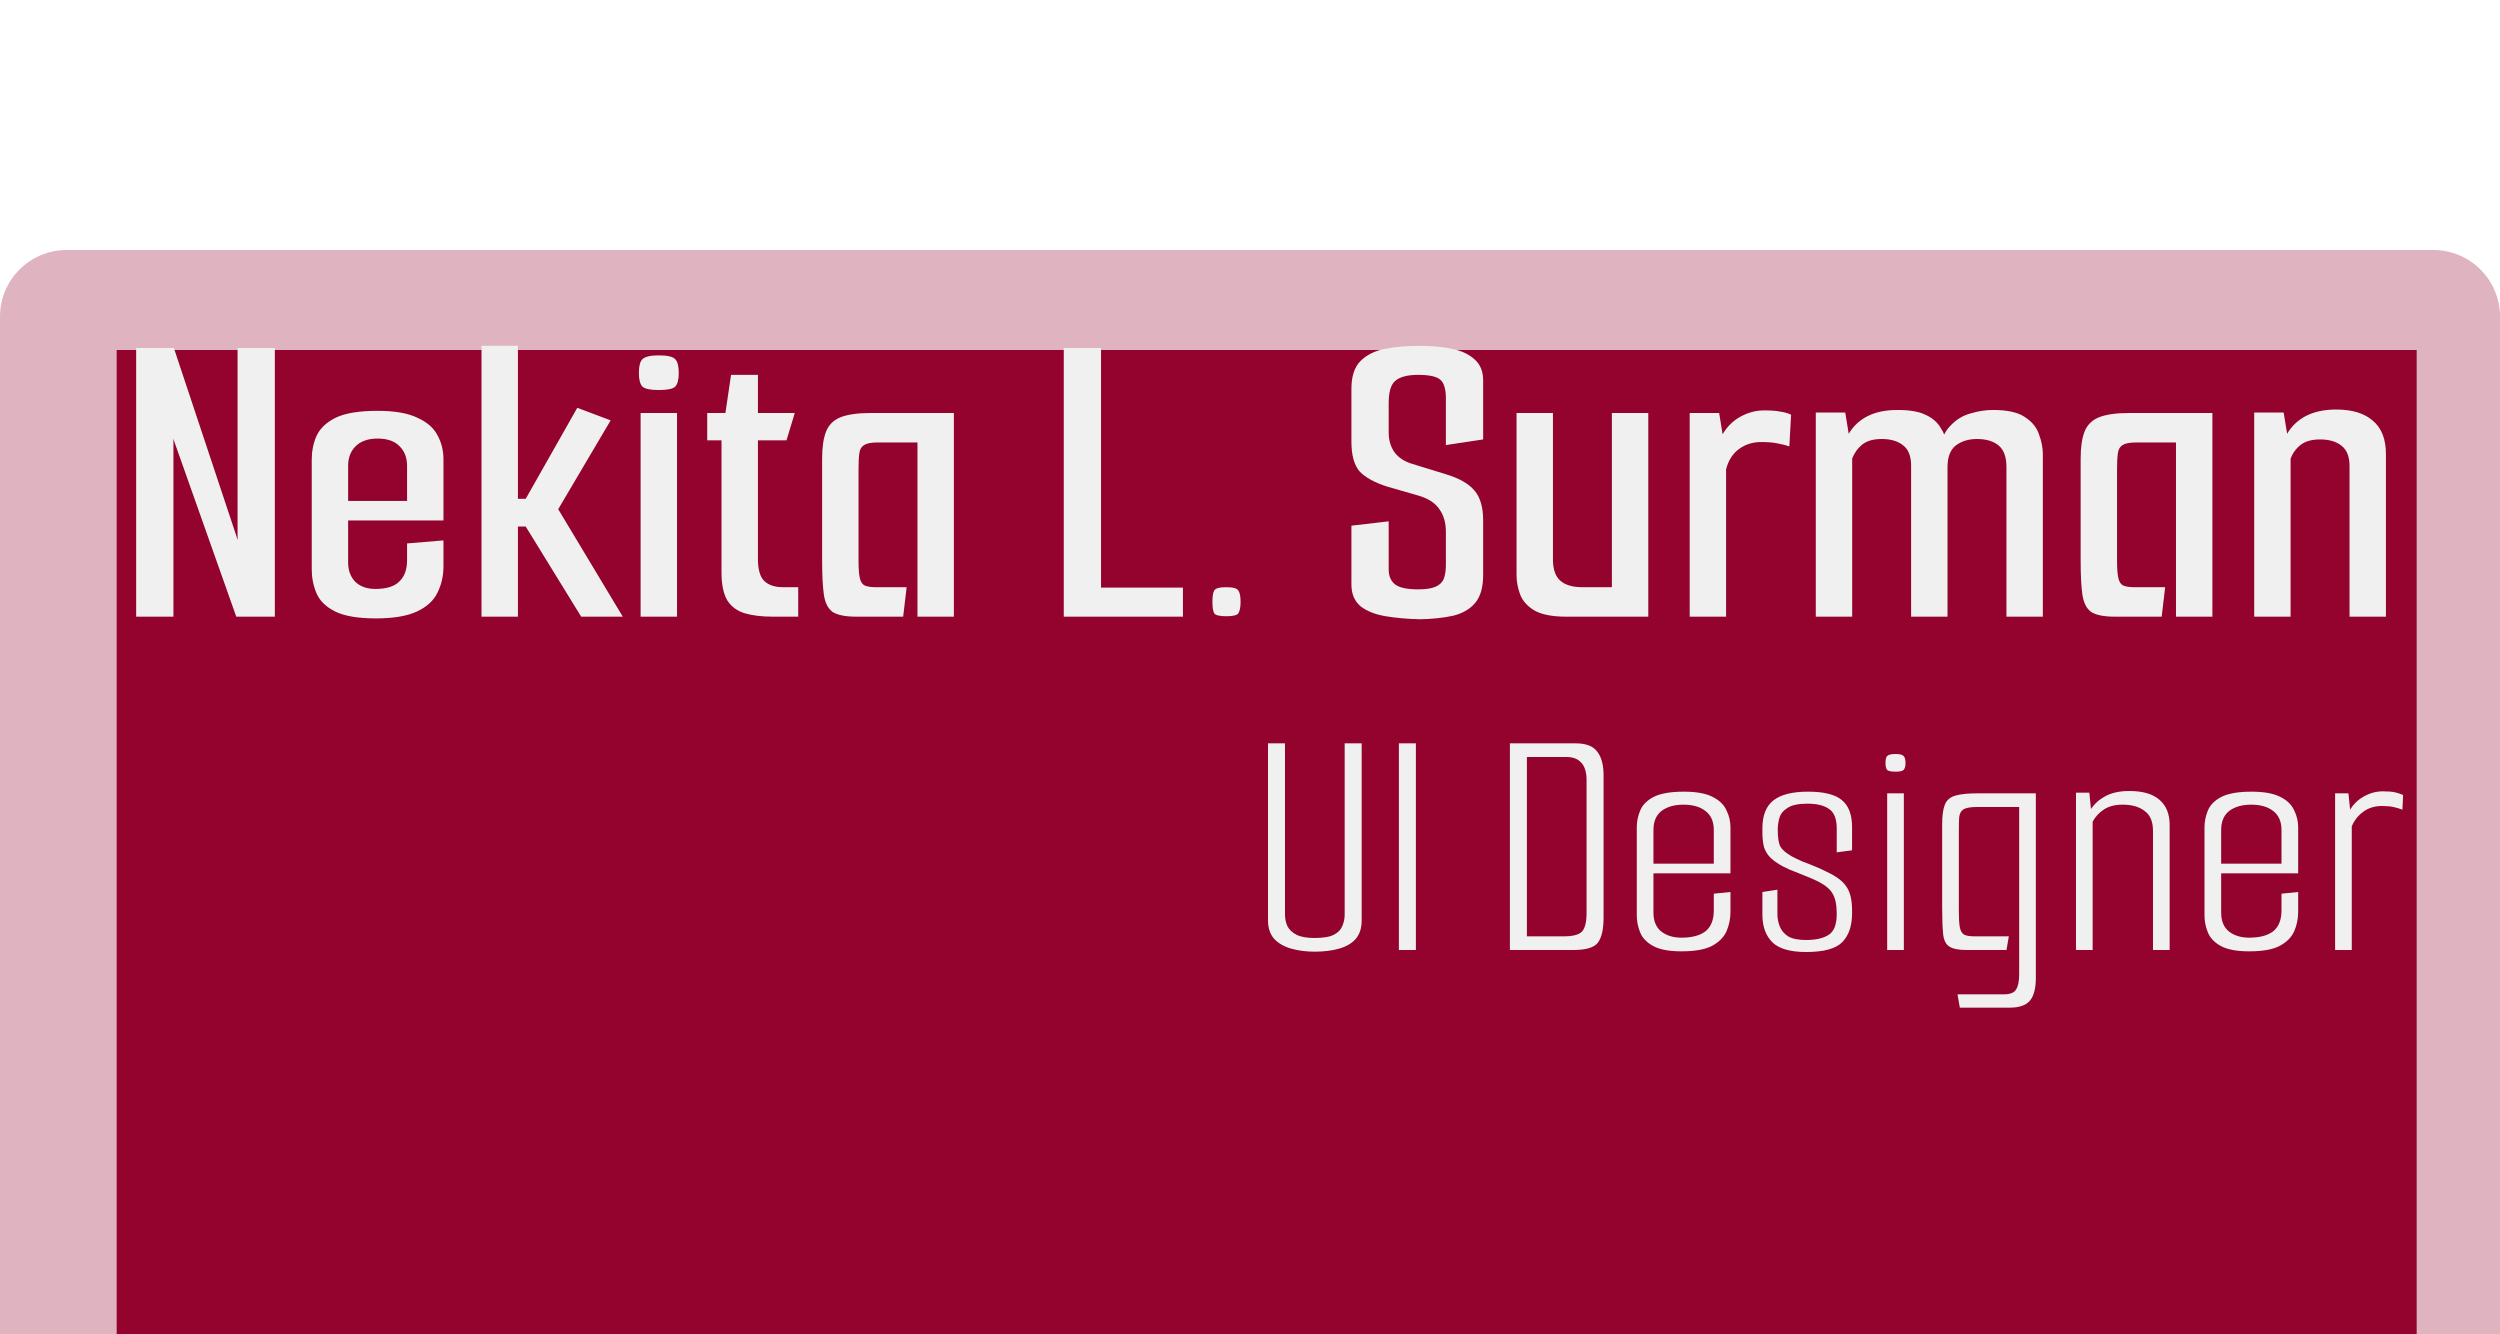
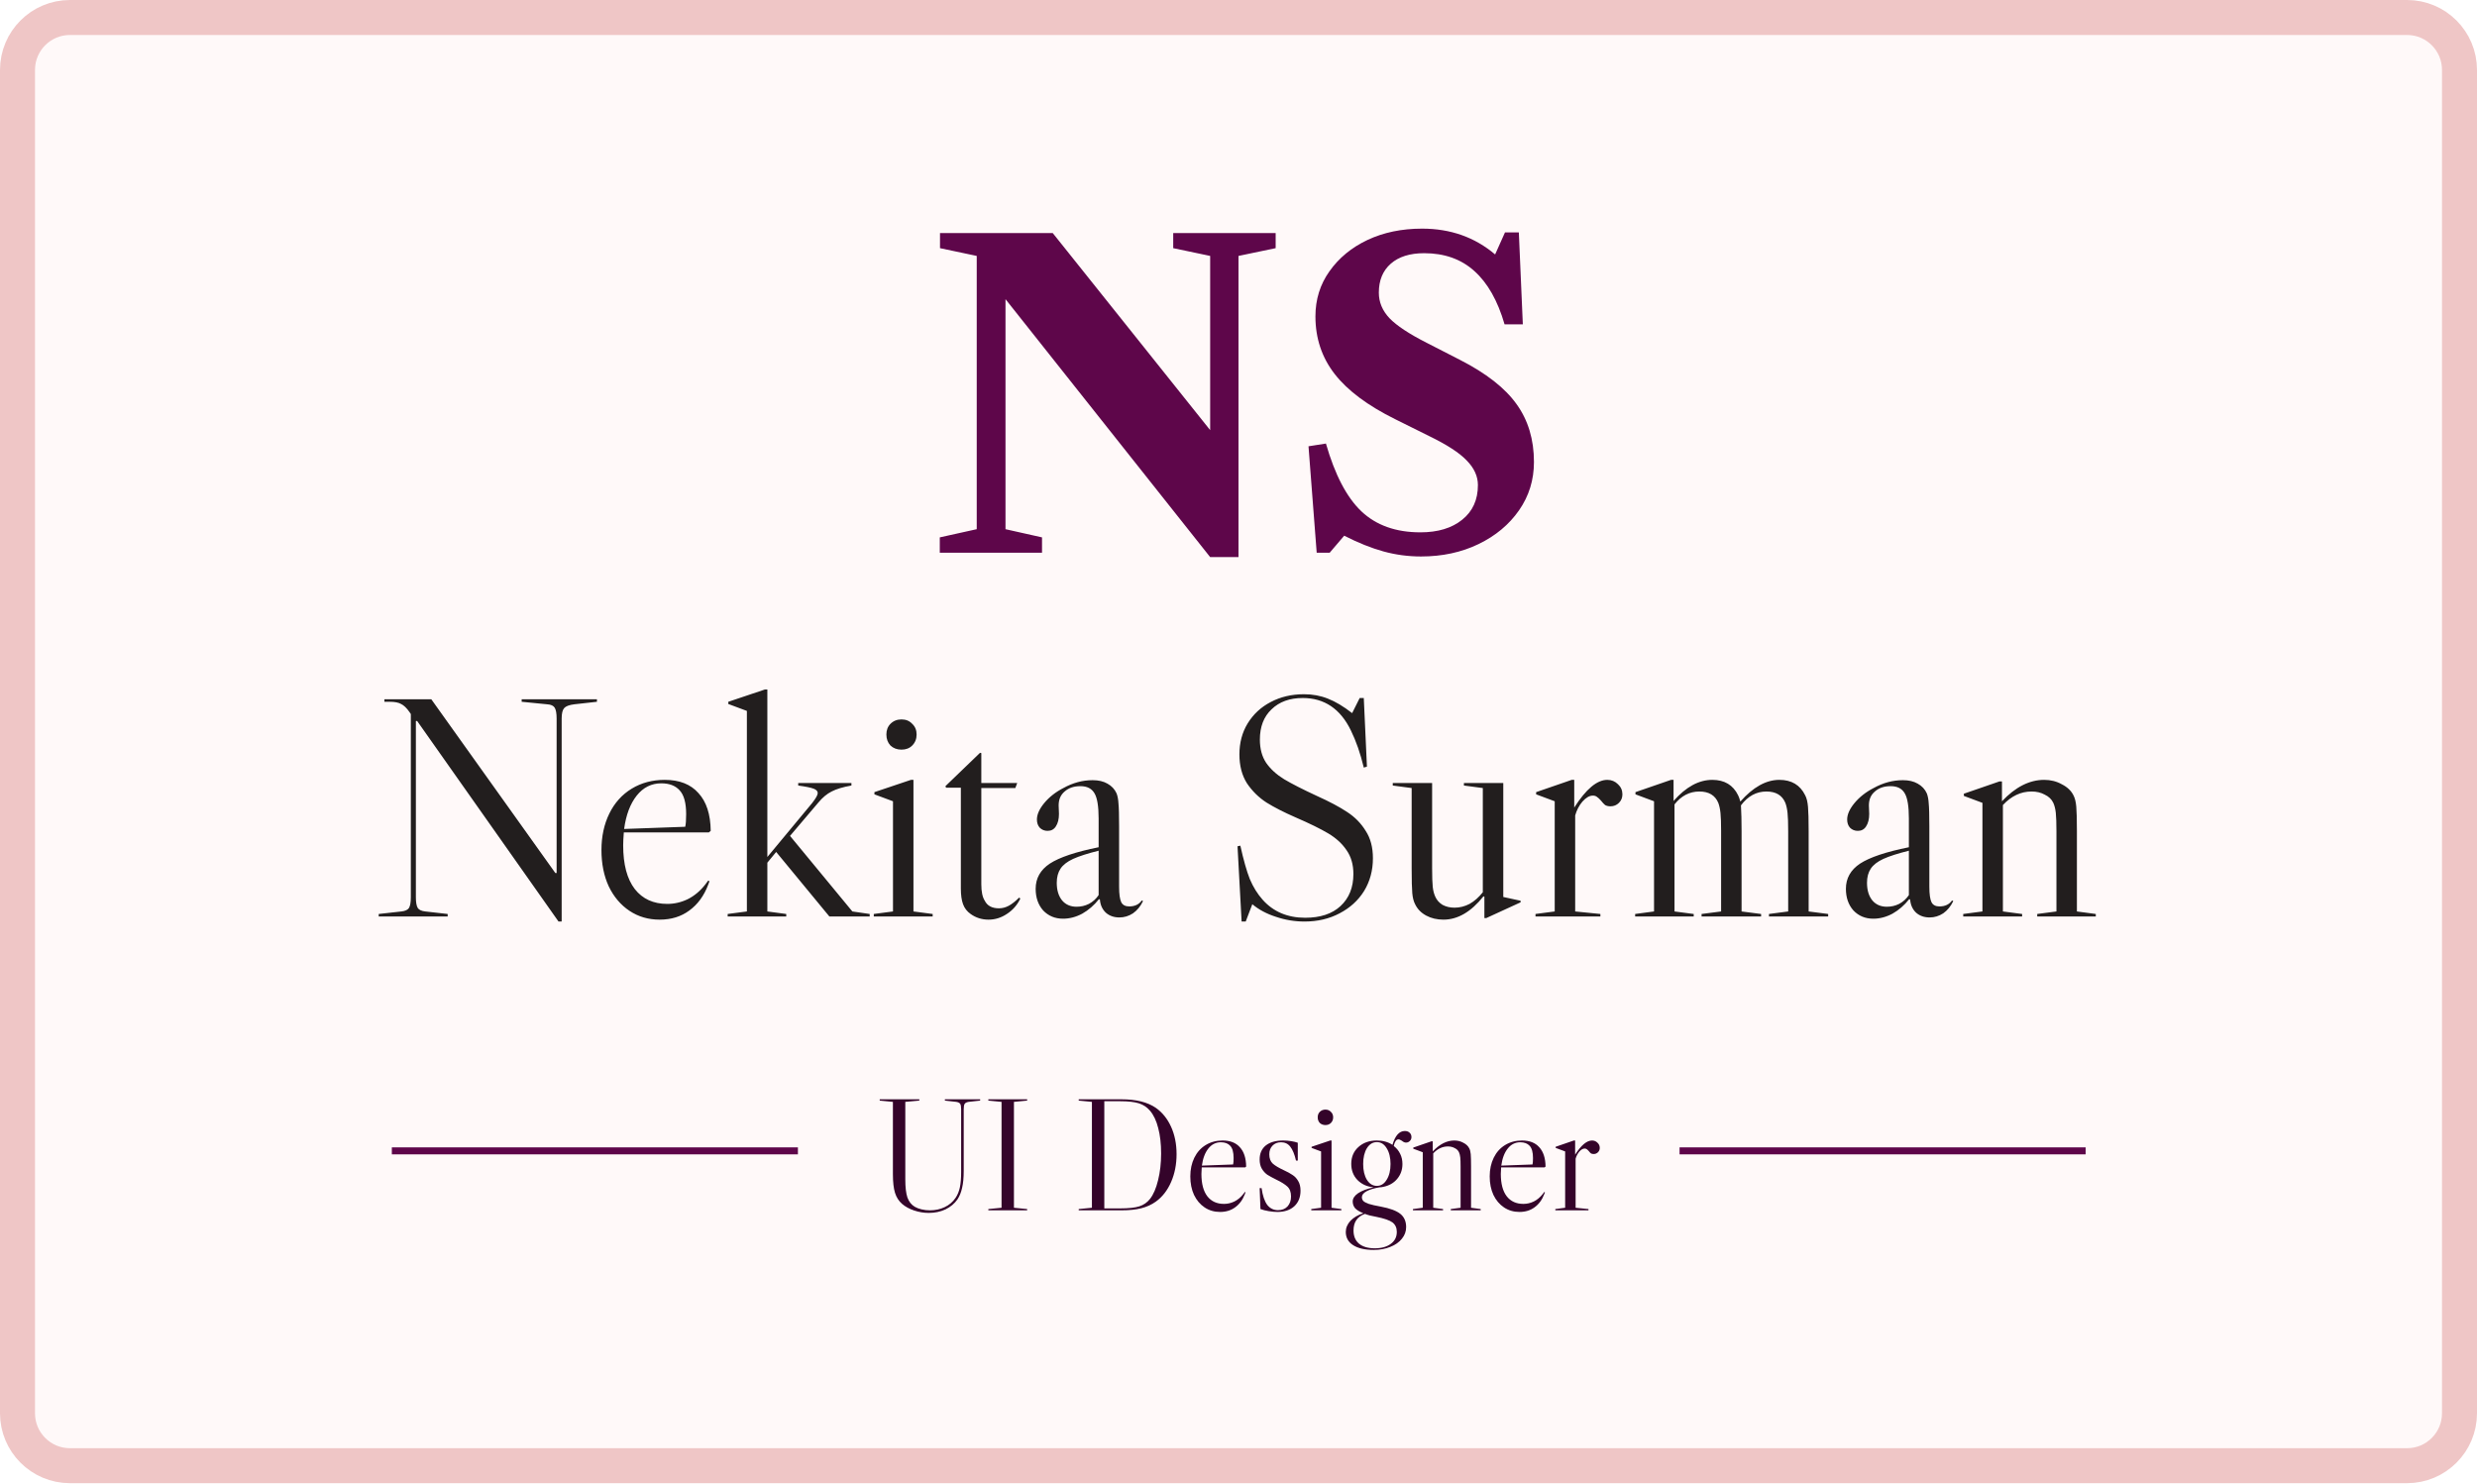
- <svg xmlns="http://www.w3.org/2000/svg" width="150" height="80" viewBox="0 0 150 50" fill="none">
-   <rect width="150" height="80" rx="4" fill="#DFB3C0" />
-   <rect width="138" height="3680" transform="translate(7 6)" fill="#93032E" />
-   <path d="M8.17 22V5.88H10.432L14.202 17.216L14.228 17.346L14.254 17.372V5.88H16.49V22H14.176L10.458 11.496L10.406 11.314V22H8.17ZM22.552 22.104C21.477 22.104 20.663 21.965 20.108 21.688C19.553 21.411 19.181 21.047 18.99 20.596C18.799 20.145 18.704 19.669 18.704 19.166V12.588C18.704 12.068 18.799 11.591 18.99 11.158C19.198 10.707 19.579 10.343 20.134 10.066C20.706 9.789 21.547 9.65 22.656 9.65C23.679 9.65 24.476 9.789 25.048 10.066C25.62 10.326 26.019 10.673 26.244 11.106C26.487 11.539 26.608 12.025 26.608 12.562V15.214L24.424 15.344V12.952C24.424 12.467 24.277 12.077 23.982 11.782C23.687 11.47 23.245 11.314 22.656 11.314C22.084 11.314 21.642 11.47 21.33 11.782C21.035 12.077 20.888 12.467 20.888 12.952V18.75C20.888 19.235 21.035 19.625 21.33 19.92C21.625 20.197 22.023 20.336 22.526 20.336C23.185 20.336 23.661 20.189 23.956 19.894C24.268 19.599 24.424 19.175 24.424 18.62V17.606L26.608 17.424V18.984C26.608 19.556 26.487 20.085 26.244 20.57C26.019 21.038 25.611 21.411 25.022 21.688C24.433 21.965 23.609 22.104 22.552 22.104ZM18.99 16.228V15.058H26.608V16.228H18.99ZM28.891 22V5.75H31.075V22H28.891ZM34.871 22L31.543 16.592H30.165V14.928H31.543L34.637 9.468L36.639 10.222L33.493 15.552L37.367 22H34.871ZM38.437 22V9.78H40.621V22H38.437ZM39.529 8.402C39.026 8.402 38.697 8.333 38.541 8.194C38.402 8.038 38.333 7.769 38.333 7.388C38.333 6.972 38.402 6.695 38.541 6.556C38.697 6.4 39.026 6.322 39.529 6.322C40.049 6.322 40.378 6.4 40.517 6.556C40.656 6.695 40.725 6.972 40.725 7.388C40.725 7.769 40.656 8.038 40.517 8.194C40.378 8.333 40.049 8.402 39.529 8.402ZM46.359 22C45.701 22 45.137 21.931 44.669 21.792C44.219 21.653 43.872 21.393 43.629 21.012C43.404 20.613 43.291 20.059 43.291 19.348V11.418H42.433V9.78H43.525L43.863 7.492H45.475V9.78H47.685L47.191 11.418H45.475V18.516C45.475 19.175 45.605 19.625 45.865 19.868C46.125 20.111 46.498 20.232 46.983 20.232H47.893V22H46.359ZM51.382 22C50.723 22 50.246 21.905 49.952 21.714C49.674 21.506 49.501 21.159 49.432 20.674C49.362 20.189 49.328 19.513 49.328 18.646V12.51C49.328 11.834 49.406 11.297 49.562 10.898C49.718 10.499 50.004 10.213 50.42 10.04C50.853 9.867 51.46 9.78 52.24 9.78H57.232V22H55.048V11.548H52.656C52.274 11.548 52.006 11.6 51.85 11.704C51.694 11.791 51.598 11.947 51.564 12.172C51.529 12.397 51.512 12.709 51.512 13.108V18.646C51.512 19.114 51.538 19.461 51.59 19.686C51.642 19.911 51.737 20.059 51.876 20.128C52.032 20.197 52.257 20.232 52.552 20.232H54.398L54.19 22H51.382ZM63.826 5.88H66.062V20.258H70.976V22H63.826V5.88ZM73.576 21.974C73.16 21.974 72.918 21.913 72.849 21.792C72.779 21.653 72.745 21.428 72.745 21.116C72.745 20.787 72.779 20.561 72.849 20.44C72.918 20.301 73.16 20.232 73.576 20.232C73.993 20.232 74.235 20.301 74.305 20.44C74.391 20.561 74.434 20.787 74.434 21.116C74.434 21.428 74.391 21.653 74.305 21.792C74.235 21.913 73.993 21.974 73.576 21.974ZM85.219 22.156C84.456 22.139 83.763 22.078 83.139 21.974C82.515 21.87 82.012 21.671 81.631 21.376C81.267 21.064 81.085 20.631 81.085 20.076V16.54L83.321 16.28V19.166C83.321 19.547 83.442 19.842 83.685 20.05C83.945 20.258 84.413 20.362 85.089 20.362C85.539 20.362 85.886 20.31 86.129 20.206C86.371 20.102 86.536 19.946 86.623 19.738C86.709 19.513 86.753 19.235 86.753 18.906V16.904C86.753 16.367 86.623 15.916 86.363 15.552C86.12 15.188 85.713 14.919 85.141 14.746L83.243 14.2C82.48 13.957 81.925 13.654 81.579 13.29C81.249 12.909 81.085 12.311 81.085 11.496V8.324C81.085 7.579 81.267 7.024 81.631 6.66C81.995 6.296 82.48 6.053 83.087 5.932C83.711 5.811 84.413 5.75 85.193 5.75C85.921 5.75 86.571 5.811 87.143 5.932C87.715 6.053 88.165 6.27 88.495 6.582C88.824 6.877 88.989 7.293 88.989 7.83V11.366L86.753 11.704V8.896C86.753 8.341 86.64 7.969 86.415 7.778C86.189 7.587 85.747 7.492 85.089 7.492C84.447 7.492 83.988 7.613 83.711 7.856C83.451 8.081 83.321 8.523 83.321 9.182V10.95C83.321 11.401 83.433 11.791 83.659 12.12C83.901 12.449 84.248 12.683 84.699 12.822L86.727 13.446C87.541 13.689 88.122 14.018 88.469 14.434C88.815 14.833 88.989 15.431 88.989 16.228V19.504C88.989 20.249 88.824 20.813 88.495 21.194C88.183 21.558 87.741 21.809 87.169 21.948C86.614 22.069 85.964 22.139 85.219 22.156ZM93.983 22C93.116 22 92.466 21.87 92.033 21.61C91.617 21.35 91.34 21.029 91.201 20.648C91.062 20.267 90.993 19.885 90.993 19.504V9.78H93.177V18.568C93.177 19.157 93.324 19.582 93.619 19.842C93.914 20.102 94.356 20.232 94.945 20.232H96.713V9.78H98.897V22H93.983ZM101.381 22V9.78H103.149L103.357 11.054C103.634 10.586 103.998 10.231 104.449 9.988C104.899 9.745 105.367 9.624 105.853 9.624C106.286 9.624 106.615 9.65 106.841 9.702C107.083 9.737 107.291 9.797 107.465 9.884L107.361 11.782C107.153 11.713 106.91 11.652 106.633 11.6C106.373 11.548 106.052 11.522 105.671 11.522C105.168 11.522 104.726 11.661 104.345 11.938C103.963 12.215 103.703 12.623 103.565 13.16V22H101.381ZM108.947 22V9.754H110.715L110.923 11.028C111.201 10.56 111.582 10.205 112.067 9.962C112.553 9.719 113.151 9.598 113.861 9.598C114.572 9.598 115.127 9.693 115.525 9.884C115.941 10.075 116.245 10.335 116.435 10.664C116.643 10.976 116.765 11.305 116.799 11.652L116.331 12.068C116.453 11.392 116.687 10.881 117.033 10.534C117.38 10.17 117.779 9.927 118.229 9.806C118.697 9.667 119.148 9.598 119.581 9.598C120.431 9.598 121.063 9.737 121.479 10.014C121.913 10.291 122.199 10.638 122.337 11.054C122.493 11.47 122.571 11.869 122.571 12.25V22H120.387V13.03C120.387 12.423 120.231 11.99 119.919 11.73C119.607 11.47 119.174 11.34 118.619 11.34C118.117 11.34 117.692 11.47 117.345 11.73C117.016 11.99 116.851 12.423 116.851 13.03V22H114.667V12.952C114.667 12.38 114.511 11.973 114.199 11.73C113.887 11.47 113.454 11.34 112.899 11.34C112.397 11.34 112.007 11.453 111.729 11.678C111.469 11.886 111.27 12.163 111.131 12.51V22H108.947ZM126.893 22C126.235 22 125.758 21.905 125.463 21.714C125.186 21.506 125.013 21.159 124.943 20.674C124.874 20.189 124.839 19.513 124.839 18.646V12.51C124.839 11.834 124.917 11.297 125.073 10.898C125.229 10.499 125.515 10.213 125.931 10.04C126.365 9.867 126.971 9.78 127.751 9.78H132.743V22H130.559V11.548H128.167C127.786 11.548 127.517 11.6 127.361 11.704C127.205 11.791 127.11 11.947 127.075 12.172C127.041 12.397 127.023 12.709 127.023 13.108V18.646C127.023 19.114 127.049 19.461 127.101 19.686C127.153 19.911 127.249 20.059 127.387 20.128C127.543 20.197 127.769 20.232 128.063 20.232H129.909L129.701 22H126.893ZM135.252 9.754H137.02L137.228 11.028C137.488 10.577 137.861 10.222 138.346 9.962C138.849 9.702 139.455 9.572 140.166 9.572C141.137 9.572 141.873 9.797 142.376 10.248C142.896 10.681 143.156 11.349 143.156 12.25V22H140.972V12.978C140.972 12.406 140.816 11.999 140.504 11.756C140.192 11.496 139.759 11.366 139.204 11.366C138.719 11.366 138.337 11.47 138.06 11.678C137.783 11.886 137.575 12.163 137.436 12.51V22H135.252V9.754Z" fill="#F0F0F0" />
-   <path d="M78.88 42.1C78.373 42.1 77.907 42.04 77.48 41.92C77.053 41.8 76.713 41.607 76.46 41.34C76.207 41.06 76.08 40.687 76.08 40.22V29.6H77.1V39.88C77.1 40.12 77.147 40.347 77.24 40.56C77.347 40.773 77.527 40.947 77.78 41.08C78.033 41.213 78.4 41.28 78.88 41.28C79.4 41.28 79.787 41.213 80.04 41.08C80.293 40.947 80.46 40.773 80.54 40.56C80.633 40.347 80.68 40.12 80.68 39.88V29.6H81.7V40.22C81.7 40.687 81.58 41.06 81.34 41.34C81.1 41.607 80.767 41.8 80.34 41.92C79.913 42.04 79.427 42.1 78.88 42.1ZM83.933 29.6H84.953V42H83.933V29.6ZM90.594 29.6H94.534C95.16 29.6 95.594 29.767 95.834 30.1C96.087 30.42 96.214 30.893 96.214 31.52V40.06C96.214 40.753 96.1 41.253 95.874 41.56C95.647 41.853 95.16 42 94.414 42H90.594V29.6ZM93.834 41.18C94.367 41.18 94.727 41.087 94.914 40.9C95.1 40.7 95.194 40.327 95.194 39.78V31.8C95.194 31.333 95.087 30.987 94.874 30.76C94.674 30.533 94.38 30.42 93.994 30.42H91.614V41.18H93.834ZM100.888 42.08C100.141 42.08 99.574 41.973 99.188 41.76C98.801 41.547 98.541 41.273 98.407 40.94C98.274 40.607 98.207 40.273 98.207 39.94V34.64C98.207 34.293 98.274 33.96 98.407 33.64C98.541 33.307 98.808 33.033 99.207 32.82C99.621 32.607 100.228 32.5 101.028 32.5C101.788 32.5 102.368 32.607 102.768 32.82C103.168 33.02 103.441 33.287 103.588 33.62C103.748 33.94 103.828 34.28 103.828 34.64V36.92L102.828 36.96V34.8C102.828 34.293 102.661 33.913 102.327 33.66C102.008 33.407 101.568 33.28 101.008 33.28C100.461 33.28 100.021 33.407 99.688 33.66C99.368 33.913 99.207 34.293 99.207 34.8V39.76C99.207 40.267 99.368 40.647 99.688 40.9C100.008 41.14 100.408 41.26 100.888 41.26C101.514 41.26 101.994 41.133 102.327 40.88C102.661 40.613 102.828 40.193 102.828 39.62V38.62L103.828 38.52V39.7C103.828 40.127 103.748 40.52 103.588 40.88C103.428 41.24 103.134 41.533 102.708 41.76C102.294 41.973 101.688 42.08 100.888 42.08ZM98.368 37.4V36.82H103.828V37.4H98.368ZM108.364 42.12C107.417 42.12 106.744 41.927 106.344 41.54C105.944 41.14 105.744 40.587 105.744 39.88V38.52L106.644 38.38V39.84C106.644 40.093 106.69 40.34 106.784 40.58C106.877 40.82 107.044 41.02 107.284 41.18C107.537 41.327 107.897 41.4 108.364 41.4C108.937 41.4 109.384 41.3 109.704 41.1C110.037 40.9 110.204 40.48 110.204 39.84C110.204 39.28 110.117 38.867 109.944 38.6C109.784 38.32 109.464 38.067 108.984 37.84C108.904 37.8 108.77 37.74 108.584 37.66C108.397 37.58 108.197 37.5 107.984 37.42C107.77 37.34 107.57 37.26 107.384 37.18C107.21 37.1 107.084 37.04 107.004 37C106.684 36.827 106.43 36.653 106.244 36.48C106.057 36.293 105.924 36.08 105.844 35.84C105.777 35.587 105.744 35.287 105.744 34.94V34.7C105.744 33.94 105.957 33.387 106.384 33.04C106.824 32.68 107.524 32.5 108.484 32.5C109.43 32.5 110.104 32.667 110.504 33C110.917 33.333 111.124 33.873 111.124 34.62V36.02L110.204 36.14V34.72C110.204 34.133 110.05 33.74 109.744 33.54C109.45 33.327 109.017 33.22 108.444 33.22C107.897 33.22 107.497 33.307 107.244 33.48C106.99 33.64 106.83 33.84 106.764 34.08C106.697 34.32 106.664 34.547 106.664 34.76C106.664 35.253 106.717 35.6 106.824 35.8C106.944 36 107.17 36.193 107.504 36.38C107.677 36.473 107.884 36.573 108.124 36.68C108.377 36.773 108.63 36.873 108.884 36.98C109.15 37.087 109.384 37.193 109.584 37.3C110.17 37.567 110.57 37.867 110.784 38.2C111.01 38.52 111.124 38.993 111.124 39.62V39.8C111.124 40.56 110.924 41.14 110.524 41.54C110.137 41.927 109.417 42.12 108.364 42.12ZM113.231 42V32.6H114.231V42H113.231ZM113.731 31.3C113.477 31.3 113.311 31.267 113.231 31.2C113.164 31.12 113.131 30.98 113.131 30.78C113.131 30.567 113.164 30.427 113.231 30.36C113.311 30.28 113.477 30.24 113.731 30.24C113.984 30.24 114.144 30.28 114.211 30.36C114.291 30.427 114.331 30.567 114.331 30.78C114.331 30.98 114.291 31.12 114.211 31.2C114.144 31.267 113.984 31.3 113.731 31.3ZM117.59 45.46L117.45 44.66H120.23C120.616 44.66 120.863 44.56 120.97 44.36C121.09 44.173 121.15 43.867 121.15 43.44V33.42H118.61C118.236 33.42 117.97 33.467 117.81 33.56C117.663 33.653 117.576 33.813 117.55 34.04C117.536 34.253 117.53 34.553 117.53 34.94V39.7C117.53 40.113 117.55 40.427 117.59 40.64C117.63 40.853 117.716 41 117.85 41.08C117.983 41.147 118.19 41.18 118.47 41.18H120.53L120.39 42H117.99C117.523 42 117.183 41.933 116.97 41.8C116.756 41.667 116.63 41.42 116.59 41.06C116.55 40.687 116.53 40.153 116.53 39.46V34.46C116.53 33.94 116.583 33.547 116.69 33.28C116.796 33.013 117.003 32.833 117.31 32.74C117.616 32.647 118.07 32.6 118.67 32.6H122.15V43.68C122.15 44.293 122.036 44.74 121.81 45.02C121.583 45.313 121.17 45.46 120.57 45.46H117.59ZM124.559 32.56H125.359L125.459 33.54C125.673 33.22 125.966 32.96 126.339 32.76C126.726 32.56 127.199 32.46 127.759 32.46C128.559 32.46 129.159 32.633 129.559 32.98C129.973 33.327 130.179 33.833 130.179 34.5V42H129.179V34.84C129.179 34.293 129.013 33.9 128.679 33.66C128.359 33.407 127.919 33.28 127.359 33.28C126.893 33.28 126.513 33.38 126.219 33.58C125.939 33.767 125.719 34.007 125.559 34.3V42H124.559V32.56ZM134.95 42.08C134.203 42.08 133.637 41.973 133.25 41.76C132.863 41.547 132.603 41.273 132.47 40.94C132.337 40.607 132.27 40.273 132.27 39.94V34.64C132.27 34.293 132.337 33.96 132.47 33.64C132.603 33.307 132.87 33.033 133.27 32.82C133.683 32.607 134.29 32.5 135.09 32.5C135.85 32.5 136.43 32.607 136.83 32.82C137.23 33.02 137.503 33.287 137.65 33.62C137.81 33.94 137.89 34.28 137.89 34.64V36.92L136.89 36.96V34.8C136.89 34.293 136.723 33.913 136.39 33.66C136.07 33.407 135.63 33.28 135.07 33.28C134.523 33.28 134.083 33.407 133.75 33.66C133.43 33.913 133.27 34.293 133.27 34.8V39.76C133.27 40.267 133.43 40.647 133.75 40.9C134.07 41.14 134.47 41.26 134.95 41.26C135.577 41.26 136.057 41.133 136.39 40.88C136.723 40.613 136.89 40.193 136.89 39.62V38.62L137.89 38.52V39.7C137.89 40.127 137.81 40.52 137.65 40.88C137.49 41.24 137.197 41.533 136.77 41.76C136.357 41.973 135.75 42.08 134.95 42.08ZM132.43 37.4V36.82H137.89V37.4H132.43ZM140.106 42V32.6H140.906L141.006 33.58C141.22 33.233 141.5 32.967 141.846 32.78C142.206 32.58 142.58 32.48 142.966 32.48C143.286 32.48 143.533 32.5 143.706 32.54C143.88 32.58 144.04 32.633 144.186 32.7L144.146 33.58C143.973 33.513 143.793 33.46 143.606 33.42C143.42 33.38 143.186 33.36 142.906 33.36C142.48 33.36 142.113 33.473 141.806 33.7C141.5 33.913 141.266 34.207 141.106 34.58V42H140.106Z" fill="#F0F0F0" />
+ <svg xmlns="http://www.w3.org/2000/svg" width="354" height="212" viewBox="0 0 354 212" fill="none">
+   <rect x="2.5" y="2.5" width="349" height="207" rx="7.5" fill="#FFF9F9" />
+   <path d="M85.31 99.95V100.31L82.07 100.67C81.35 100.76 80.87 100.94 80.63 101.21C80.39 101.48 80.27 101.975 80.27 102.695V131.72H79.82L59.615 103.055H59.435V128.255C59.435 128.975 59.525 129.485 59.705 129.785C59.885 130.055 60.245 130.22 60.785 130.28L63.98 130.64V131H54.125V130.64L57.365 130.28C57.905 130.22 58.265 130.055 58.445 129.785C58.625 129.485 58.715 128.975 58.715 128.255V102.065L58.535 101.795C58.115 101.195 57.71 100.805 57.32 100.625C56.96 100.415 56.42 100.31 55.7 100.31H54.935V99.95H61.64L79.37 124.79H79.55V102.695C79.55 101.975 79.46 101.465 79.28 101.165C79.1 100.865 78.74 100.7 78.2 100.67L74.555 100.31V99.95H85.31ZM101.212 125.87L101.392 125.96L101.212 126.455C100.612 128.045 99.712 129.275 98.512 130.145C97.342 131.015 95.932 131.45 94.282 131.45C92.662 131.45 91.222 131.03 89.962 130.19C88.702 129.35 87.712 128.18 86.992 126.68C86.302 125.18 85.957 123.455 85.957 121.505C85.957 119.555 86.332 117.815 87.082 116.285C87.832 114.755 88.897 113.57 90.277 112.73C91.657 111.89 93.232 111.47 95.002 111.47C97.102 111.47 98.707 112.1 99.817 113.36C100.957 114.59 101.542 116.39 101.572 118.76L101.302 118.985H89.152C89.092 119.765 89.062 120.38 89.062 120.83C89.062 123.56 89.617 125.645 90.727 127.085C91.837 128.495 93.382 129.2 95.362 129.2C96.382 129.2 97.357 128.975 98.287 128.525C99.247 128.045 100.087 127.34 100.807 126.41L101.212 125.87ZM94.507 111.965C93.097 111.965 91.927 112.55 90.997 113.72C90.067 114.89 89.467 116.48 89.197 118.49L97.927 118.175C98.017 117.815 98.062 117.215 98.062 116.375C98.062 114.755 97.747 113.615 97.117 112.955C96.517 112.295 95.647 111.965 94.507 111.965ZM124.291 130.64V131H118.531L110.926 121.775L109.666 123.305V130.28L112.366 130.64V131H103.996V130.64L106.741 130.28V101.615L104.086 100.625V100.31L109.306 98.555H109.666V122.495L116.056 114.8C116.596 114.11 116.866 113.63 116.866 113.36C116.866 113.09 116.671 112.88 116.281 112.73C115.891 112.58 115.156 112.43 114.076 112.28V111.92H121.681V112.28C120.481 112.49 119.536 112.775 118.846 113.135C118.186 113.465 117.556 113.99 116.956 114.71L112.906 119.48L121.816 130.28L124.291 130.64ZM127.262 103.46C126.872 103.85 126.677 104.36 126.677 104.99C126.677 105.62 126.872 106.145 127.262 106.565C127.682 106.955 128.207 107.15 128.837 107.15C129.467 107.15 129.977 106.955 130.367 106.565C130.787 106.145 130.997 105.62 130.997 104.99C130.997 104.36 130.787 103.85 130.367 103.46C129.977 103.04 129.467 102.83 128.837 102.83C128.207 102.83 127.682 103.04 127.262 103.46ZM130.547 111.47V130.28L133.292 130.64V131H124.877V130.64L127.622 130.28V114.53L124.967 113.54V113.225L130.187 111.47H130.547ZM135.115 112.37L140.065 107.6L140.245 107.645V111.92H145.375L145.105 112.64H140.245V126.41C140.245 127.46 140.41 128.24 140.74 128.75C141.1 129.47 141.775 129.83 142.765 129.83C143.245 129.83 143.71 129.71 144.16 129.47C144.61 129.23 145.105 128.84 145.645 128.3L145.825 128.435C145.375 129.365 144.73 130.1 143.89 130.64C143.08 131.18 142.21 131.45 141.28 131.45C140.32 131.45 139.465 131.18 138.715 130.64C138.205 130.28 137.845 129.815 137.635 129.245C137.425 128.675 137.32 127.925 137.32 126.995V112.595H135.205L135.115 112.37ZM151.926 131.315C150.786 131.315 149.841 130.925 149.091 130.145C148.371 129.335 148.011 128.3 148.011 127.04C148.011 125.54 148.686 124.34 150.036 123.44C151.416 122.54 153.741 121.76 157.011 121.1V117.005C157.011 115.265 156.816 114.065 156.426 113.405C156.036 112.715 155.361 112.37 154.401 112.37C153.471 112.37 152.721 112.625 152.151 113.135C151.581 113.615 151.296 114.275 151.296 115.115L151.341 116.33C151.341 117.08 151.191 117.68 150.891 118.13C150.621 118.55 150.231 118.76 149.721 118.76C149.271 118.76 148.896 118.61 148.596 118.31C148.326 118.01 148.191 117.62 148.191 117.14C148.191 116.42 148.536 115.64 149.226 114.8C149.946 113.93 150.861 113.21 151.971 112.64C153.321 111.89 154.716 111.515 156.156 111.515C156.996 111.515 157.701 111.68 158.271 112.01C158.871 112.34 159.306 112.805 159.576 113.405C159.726 113.795 159.816 114.275 159.846 114.845C159.906 115.415 159.936 116.51 159.936 118.13V126.725C159.936 127.805 160.041 128.555 160.251 128.975C160.461 129.365 160.836 129.56 161.376 129.56C162.186 129.56 162.786 129.275 163.176 128.705L163.356 128.795C162.996 129.545 162.516 130.13 161.916 130.55C161.316 130.94 160.671 131.135 159.981 131.135C159.201 131.135 158.556 130.91 158.046 130.46C157.536 129.98 157.251 129.35 157.191 128.57L157.056 128.525C156.366 129.395 155.571 130.085 154.671 130.595C153.771 131.075 152.856 131.315 151.926 131.315ZM153.861 129.605C154.491 129.605 155.076 129.47 155.616 129.2C156.186 128.9 156.651 128.48 157.011 127.94V121.595C155.451 121.985 154.236 122.375 153.366 122.765C152.526 123.155 151.926 123.62 151.566 124.16C151.206 124.7 151.026 125.375 151.026 126.185C151.026 127.235 151.281 128.075 151.791 128.705C152.301 129.305 152.991 129.605 153.861 129.605ZM191.44 130.55C189.97 131.33 188.305 131.72 186.445 131.72C185.035 131.72 183.67 131.495 182.35 131.045C181.03 130.625 179.905 130.025 178.975 129.245L178.03 131.72H177.445L176.86 120.965L177.265 120.875C177.715 122.915 178.165 124.505 178.615 125.645C179.095 126.785 179.71 127.775 180.46 128.615C181.99 130.325 184.015 131.18 186.535 131.18C188.695 131.18 190.375 130.625 191.575 129.515C192.805 128.375 193.42 126.845 193.42 124.925C193.42 123.575 193.09 122.435 192.43 121.505C191.8 120.575 190.93 119.78 189.82 119.12C188.71 118.46 187.15 117.695 185.14 116.825C183.49 116.105 182.11 115.4 181 114.71C179.89 113.99 178.96 113.075 178.21 111.965C177.49 110.825 177.13 109.445 177.13 107.825C177.13 106.175 177.52 104.705 178.3 103.415C179.11 102.095 180.205 101.075 181.585 100.355C182.995 99.605 184.585 99.23 186.355 99.23C187.585 99.23 188.725 99.44 189.775 99.86C190.855 100.28 192.01 100.97 193.24 101.93L194.32 99.77H194.905L195.355 109.58L194.905 109.715C194.425 107.705 193.81 105.935 193.06 104.405C191.56 101.315 189.265 99.77 186.175 99.77C184.315 99.77 182.83 100.31 181.72 101.39C180.61 102.44 180.055 103.88 180.055 105.71C180.055 107.03 180.355 108.14 180.955 109.04C181.585 109.94 182.44 110.72 183.52 111.38C184.63 112.04 186.19 112.835 188.2 113.765C190 114.575 191.44 115.34 192.52 116.06C193.63 116.78 194.515 117.68 195.175 118.76C195.865 119.81 196.21 121.115 196.21 122.675C196.21 124.415 195.79 125.975 194.95 127.355C194.11 128.705 192.94 129.77 191.44 130.55ZM217.316 128.75V128.975L212.411 131.225H212.141V128.165L212.006 128.12C210.236 130.34 208.331 131.45 206.291 131.45C205.361 131.45 204.536 131.255 203.816 130.865C203.096 130.475 202.571 129.935 202.241 129.245C202.031 128.855 201.896 128.33 201.836 127.67C201.776 126.98 201.746 125.795 201.746 124.115V112.64L199.046 112.28V111.92H204.671V124.115C204.671 125.315 204.701 126.2 204.761 126.77C204.821 127.31 204.941 127.775 205.121 128.165C205.331 128.645 205.676 129.035 206.156 129.335C206.666 129.605 207.236 129.74 207.866 129.74C208.616 129.74 209.336 129.56 210.026 129.2C210.716 128.81 211.346 128.255 211.916 127.535V112.64L209.216 112.28V111.92H214.841V128.21L217.316 128.75ZM229.707 111.47C230.307 111.47 230.817 111.68 231.237 112.1C231.657 112.49 231.867 112.97 231.867 113.54C231.867 114.02 231.702 114.425 231.372 114.755C231.042 115.085 230.637 115.25 230.157 115.25C229.857 115.25 229.602 115.19 229.392 115.07C229.212 114.92 229.017 114.71 228.807 114.44C228.597 114.2 228.402 114.02 228.222 113.9C228.072 113.78 227.877 113.72 227.637 113.72C227.157 113.72 226.662 114.005 226.152 114.575C225.672 115.145 225.327 115.805 225.117 116.555V130.28L228.717 130.64V131H219.447V130.64L222.192 130.28V114.53L219.537 113.54V113.225L224.622 111.47H224.982V115.43C226.662 112.79 228.237 111.47 229.707 111.47ZM261.272 130.64V131H252.812V130.64L255.557 130.28V118.805C255.557 117.635 255.527 116.765 255.467 116.195C255.407 115.625 255.302 115.145 255.152 114.755C254.702 113.675 253.802 113.135 252.452 113.135C251.012 113.135 249.797 113.795 248.807 115.115C248.867 116.135 248.897 117.365 248.897 118.805V130.28L251.687 130.64V131H243.182V130.64L245.972 130.28V118.805C245.972 117.635 245.942 116.765 245.882 116.195C245.822 115.625 245.717 115.145 245.567 114.755C245.117 113.675 244.217 113.135 242.867 113.135C241.457 113.135 240.272 113.75 239.312 114.98V130.28L242.057 130.64V131H233.687V130.64L236.387 130.28V114.53L233.732 113.54V113.225L238.817 111.47H239.177V114.485C240.947 112.475 242.792 111.47 244.712 111.47C246.452 111.47 247.682 112.205 248.402 113.675C248.522 113.915 248.627 114.215 248.717 114.575C250.547 112.505 252.407 111.47 254.297 111.47C256.037 111.47 257.267 112.205 257.987 113.675C258.197 114.065 258.332 114.62 258.392 115.34C258.452 116.03 258.482 117.185 258.482 118.805V130.28L261.272 130.64ZM267.722 131.315C266.582 131.315 265.637 130.925 264.887 130.145C264.167 129.335 263.807 128.3 263.807 127.04C263.807 125.54 264.482 124.34 265.832 123.44C267.212 122.54 269.537 121.76 272.807 121.1V117.005C272.807 115.265 272.612 114.065 272.222 113.405C271.832 112.715 271.157 112.37 270.197 112.37C269.267 112.37 268.517 112.625 267.947 113.135C267.377 113.615 267.092 114.275 267.092 115.115L267.137 116.33C267.137 117.08 266.987 117.68 266.687 118.13C266.417 118.55 266.027 118.76 265.517 118.76C265.067 118.76 264.692 118.61 264.392 118.31C264.122 118.01 263.987 117.62 263.987 117.14C263.987 116.42 264.332 115.64 265.022 114.8C265.742 113.93 266.657 113.21 267.767 112.64C269.117 111.89 270.512 111.515 271.952 111.515C272.792 111.515 273.497 111.68 274.067 112.01C274.667 112.34 275.102 112.805 275.372 113.405C275.522 113.795 275.612 114.275 275.642 114.845C275.702 115.415 275.732 116.51 275.732 118.13V126.725C275.732 127.805 275.837 128.555 276.047 128.975C276.257 129.365 276.632 129.56 277.172 129.56C277.982 129.56 278.582 129.275 278.972 128.705L279.152 128.795C278.792 129.545 278.312 130.13 277.712 130.55C277.112 130.94 276.467 131.135 275.777 131.135C274.997 131.135 274.352 130.91 273.842 130.46C273.332 129.98 273.047 129.35 272.987 128.57L272.852 128.525C272.162 129.395 271.367 130.085 270.467 130.595C269.567 131.075 268.652 131.315 267.722 131.315ZM269.657 129.605C270.287 129.605 270.872 129.47 271.412 129.2C271.982 128.9 272.447 128.48 272.807 127.94V121.595C271.247 121.985 270.032 122.375 269.162 122.765C268.322 123.155 267.722 123.62 267.362 124.16C267.002 124.7 266.822 125.375 266.822 126.185C266.822 127.235 267.077 128.075 267.587 128.705C268.097 129.305 268.787 129.605 269.657 129.605ZM299.52 130.64V131H291.15V130.64L293.895 130.28V118.805C293.895 117.635 293.865 116.765 293.805 116.195C293.745 115.625 293.625 115.145 293.445 114.755C293.205 114.245 292.8 113.855 292.23 113.585C291.69 113.285 291.06 113.135 290.34 113.135C288.81 113.135 287.445 113.78 286.245 115.07V130.28L288.99 130.64V131H280.575V130.64L283.32 130.28V114.755L280.665 113.765V113.45L285.75 111.695H286.11V114.53C288.03 112.49 290.04 111.47 292.14 111.47C293.07 111.47 293.91 111.68 294.66 112.1C295.44 112.49 295.995 113.015 296.325 113.675C296.535 114.065 296.67 114.605 296.73 115.295C296.79 115.955 296.82 117.125 296.82 118.805V130.28L299.52 130.64Z" fill="#221E1E" />
+   <line x1="56" y1="164.5" x2="114.034" y2="164.5" stroke="#5E064A" />
+   <path d="M137.362 158.533C137.362 158.165 137.316 157.912 137.224 157.774C137.132 157.636 136.948 157.544 136.672 157.498L135.039 157.314V157.13H140.076V157.314L138.42 157.498C138.144 157.544 137.96 157.636 137.868 157.774C137.776 157.912 137.73 158.165 137.73 158.533V167.365C137.73 168.331 137.654 169.136 137.5 169.78C137.362 170.424 137.14 170.976 136.833 171.436C136.419 172.034 135.852 172.509 135.131 172.862C134.411 173.199 133.613 173.368 132.739 173.368C132.034 173.368 131.336 173.253 130.646 173.023C129.956 172.793 129.381 172.479 128.921 172.08C128.446 171.666 128.109 171.137 127.909 170.493C127.71 169.849 127.61 168.96 127.61 167.825V157.498L125.724 157.314V157.13H131.382V157.314L129.381 157.498V168.584C129.381 169.703 129.481 170.562 129.68 171.16C129.895 171.758 130.248 172.203 130.738 172.494C130.999 172.647 131.321 172.77 131.704 172.862C132.088 172.954 132.486 173 132.9 173C133.667 173 134.372 172.847 135.016 172.54C135.66 172.233 136.174 171.796 136.557 171.229C136.849 170.8 137.056 170.301 137.178 169.734C137.301 169.151 137.362 168.4 137.362 167.48V158.533ZM141.25 157.13H146.793V157.314L144.907 157.498V172.632L146.793 172.816V173H141.25V172.816L143.136 172.632V157.498L141.25 157.314V157.13ZM165.182 158.349C166.118 159.008 166.846 159.913 167.367 161.063C167.889 162.213 168.149 163.516 168.149 164.973C168.149 166.43 167.889 167.756 167.367 168.952C166.846 170.148 166.118 171.083 165.182 171.758C164.584 172.187 163.894 172.502 163.112 172.701C162.346 172.9 161.403 173 160.283 173H154.165V172.816L156.051 172.632V157.498L154.165 157.314V157.13H160.283C162.369 157.13 164.002 157.536 165.182 158.349ZM164.354 171.367C164.845 170.738 165.228 169.849 165.504 168.699C165.796 167.534 165.941 166.253 165.941 164.858C165.941 163.493 165.803 162.29 165.527 161.247C165.267 160.204 164.876 159.376 164.354 158.763C163.925 158.257 163.396 157.904 162.767 157.705C162.139 157.506 161.242 157.406 160.076 157.406H157.822V172.724H160.076C161.303 172.724 162.223 172.624 162.836 172.425C163.45 172.226 163.956 171.873 164.354 171.367ZM177.91 170.378L178.002 170.424L177.91 170.677C177.603 171.49 177.143 172.118 176.53 172.563C175.932 173.008 175.211 173.23 174.368 173.23C173.54 173.23 172.804 173.015 172.16 172.586C171.516 172.157 171.01 171.559 170.642 170.792C170.289 170.025 170.113 169.144 170.113 168.147C170.113 167.15 170.304 166.261 170.688 165.479C171.071 164.697 171.615 164.091 172.321 163.662C173.026 163.233 173.831 163.018 174.736 163.018C175.809 163.018 176.629 163.34 177.197 163.984C177.779 164.613 178.078 165.533 178.094 166.744L177.956 166.859H171.746C171.715 167.258 171.7 167.572 171.7 167.802C171.7 169.197 171.983 170.263 172.551 170.999C173.118 171.72 173.908 172.08 174.92 172.08C175.441 172.08 175.939 171.965 176.415 171.735C176.905 171.49 177.335 171.129 177.703 170.654L177.91 170.378ZM174.483 163.271C173.762 163.271 173.164 163.57 172.689 164.168C172.213 164.766 171.907 165.579 171.769 166.606L176.231 166.445C176.277 166.261 176.3 165.954 176.3 165.525C176.3 164.697 176.139 164.114 175.817 163.777C175.51 163.44 175.065 163.271 174.483 163.271ZM180.896 163.731C181.494 163.256 182.33 163.018 183.403 163.018C183.771 163.018 184.147 163.049 184.53 163.11C184.914 163.171 185.228 163.248 185.473 163.34V165.893H185.22C185.006 164.973 184.73 164.306 184.392 163.892C184.07 163.478 183.633 163.271 183.081 163.271C182.575 163.271 182.169 163.432 181.862 163.754C181.556 164.061 181.402 164.475 181.402 164.996C181.402 165.579 181.571 166.023 181.908 166.33C182.246 166.621 182.759 166.928 183.449 167.25C183.986 167.495 184.408 167.725 184.714 167.94C185.036 168.139 185.305 168.423 185.519 168.791C185.749 169.159 185.864 169.627 185.864 170.194C185.864 171.129 185.565 171.873 184.967 172.425C184.369 172.962 183.564 173.23 182.552 173.23C182.184 173.23 181.77 173.192 181.31 173.115C180.85 173.038 180.459 172.939 180.137 172.816L180.022 169.826H180.298C180.452 170.899 180.72 171.697 181.103 172.218C181.502 172.724 182.016 172.977 182.644 172.977C183.212 172.977 183.664 172.801 184.001 172.448C184.339 172.08 184.507 171.605 184.507 171.022C184.507 170.393 184.331 169.918 183.978 169.596C183.626 169.274 183.097 168.944 182.391 168.607C181.87 168.346 181.448 168.116 181.126 167.917C180.82 167.702 180.559 167.419 180.344 167.066C180.13 166.713 180.022 166.269 180.022 165.732C180.022 164.873 180.314 164.206 180.896 163.731ZM188.619 158.924C188.419 159.123 188.32 159.384 188.32 159.706C188.32 160.028 188.419 160.296 188.619 160.511C188.833 160.71 189.102 160.81 189.424 160.81C189.746 160.81 190.006 160.71 190.206 160.511C190.42 160.296 190.528 160.028 190.528 159.706C190.528 159.384 190.42 159.123 190.206 158.924C190.006 158.709 189.746 158.602 189.424 158.602C189.102 158.602 188.833 158.709 188.619 158.924ZM190.298 163.018V172.632L191.701 172.816V173H187.4V172.816L188.803 172.632V164.582L187.446 164.076V163.915L190.114 163.018H190.298ZM199.854 162.857C199.548 162.857 199.325 163.171 199.187 163.8C199.586 164.107 199.893 164.482 200.107 164.927C200.322 165.356 200.429 165.839 200.429 166.376C200.429 167.204 200.176 167.917 199.67 168.515C199.18 169.098 198.52 169.473 197.692 169.642C197.508 169.688 197.324 169.711 197.14 169.711C196.343 169.849 195.722 170.041 195.277 170.286C194.848 170.531 194.633 170.807 194.633 171.114C194.633 171.329 194.702 171.513 194.84 171.666C194.978 171.804 195.239 171.942 195.622 172.08C196.006 172.203 196.581 172.333 197.347 172.471C198.651 172.716 199.578 173.061 200.13 173.506C200.682 173.951 200.958 174.579 200.958 175.392C200.958 176.005 200.759 176.557 200.36 177.048C199.962 177.554 199.41 177.945 198.704 178.221C197.999 178.512 197.209 178.658 196.335 178.658C195.063 178.658 194.074 178.428 193.368 177.968C192.678 177.523 192.333 176.895 192.333 176.082C192.333 175.515 192.556 174.986 193 174.495C193.46 174.02 194.074 173.659 194.84 173.414C194.304 173.199 193.913 172.962 193.667 172.701C193.437 172.425 193.322 172.103 193.322 171.735C193.322 171.306 193.575 170.915 194.081 170.562C194.603 170.209 195.346 169.926 196.312 169.711C195.362 169.619 194.587 169.266 193.989 168.653C193.407 168.04 193.115 167.273 193.115 166.353C193.115 165.372 193.453 164.574 194.127 163.961C194.817 163.332 195.699 163.018 196.772 163.018C197.631 163.018 198.375 163.225 199.003 163.639C199.387 162.32 199.977 161.661 200.774 161.661C201.066 161.661 201.296 161.745 201.464 161.914C201.633 162.067 201.717 162.274 201.717 162.535C201.717 162.75 201.641 162.934 201.487 163.087C201.334 163.24 201.15 163.317 200.935 163.317C200.751 163.317 200.56 163.233 200.36 163.064C200.33 163.049 200.261 163.01 200.153 162.949C200.061 162.888 199.962 162.857 199.854 162.857ZM196.772 169.504C197.355 169.504 197.823 169.213 198.175 168.63C198.543 168.047 198.727 167.296 198.727 166.376C198.727 165.456 198.543 164.705 198.175 164.122C197.823 163.539 197.355 163.248 196.772 163.248C196.19 163.248 195.714 163.539 195.346 164.122C194.994 164.705 194.817 165.456 194.817 166.376C194.817 167.296 194.994 168.047 195.346 168.63C195.714 169.213 196.19 169.504 196.772 169.504ZM199.624 176.082C199.624 175.499 199.417 175.047 199.003 174.725C198.589 174.418 197.807 174.15 196.657 173.92C196.013 173.813 195.484 173.675 195.07 173.506C193.982 173.889 193.437 174.679 193.437 175.875C193.437 176.688 193.698 177.316 194.219 177.761C194.756 178.206 195.507 178.428 196.473 178.428C197.439 178.428 198.206 178.213 198.773 177.784C199.341 177.37 199.624 176.803 199.624 176.082ZM211.615 172.816V173H207.337V172.816L208.74 172.632V166.767C208.74 166.169 208.724 165.724 208.694 165.433C208.663 165.142 208.602 164.896 208.51 164.697C208.387 164.436 208.18 164.237 207.889 164.099C207.613 163.946 207.291 163.869 206.923 163.869C206.141 163.869 205.443 164.199 204.83 164.858V172.632L206.233 172.816V173H201.932V172.816L203.335 172.632V164.697L201.978 164.191V164.03L204.577 163.133H204.761V164.582C205.742 163.539 206.769 163.018 207.843 163.018C208.318 163.018 208.747 163.125 209.131 163.34C209.529 163.539 209.813 163.808 209.982 164.145C210.089 164.344 210.158 164.62 210.189 164.973C210.219 165.31 210.235 165.908 210.235 166.767V172.632L211.615 172.816ZM220.698 170.378L220.79 170.424L220.698 170.677C220.391 171.49 219.931 172.118 219.318 172.563C218.72 173.008 217.999 173.23 217.156 173.23C216.328 173.23 215.592 173.015 214.948 172.586C214.304 172.157 213.798 171.559 213.43 170.792C213.077 170.025 212.901 169.144 212.901 168.147C212.901 167.15 213.092 166.261 213.476 165.479C213.859 164.697 214.403 164.091 215.109 163.662C215.814 163.233 216.619 163.018 217.524 163.018C218.597 163.018 219.417 163.34 219.985 163.984C220.567 164.613 220.866 165.533 220.882 166.744L220.744 166.859H214.534C214.503 167.258 214.488 167.572 214.488 167.802C214.488 169.197 214.771 170.263 215.339 170.999C215.906 171.72 216.696 172.08 217.708 172.08C218.229 172.08 218.727 171.965 219.203 171.735C219.693 171.49 220.123 171.129 220.491 170.654L220.698 170.378ZM217.271 163.271C216.55 163.271 215.952 163.57 215.477 164.168C215.001 164.766 214.695 165.579 214.557 166.606L219.019 166.445C219.065 166.261 219.088 165.954 219.088 165.525C219.088 164.697 218.927 164.114 218.605 163.777C218.298 163.44 217.853 163.271 217.271 163.271ZM227.525 163.018C227.832 163.018 228.093 163.125 228.307 163.34C228.522 163.539 228.629 163.785 228.629 164.076C228.629 164.321 228.545 164.528 228.376 164.697C228.208 164.866 228.001 164.95 227.755 164.95C227.602 164.95 227.472 164.919 227.364 164.858C227.272 164.781 227.173 164.674 227.065 164.536C226.958 164.413 226.858 164.321 226.766 164.26C226.69 164.199 226.59 164.168 226.467 164.168C226.222 164.168 225.969 164.314 225.708 164.605C225.463 164.896 225.287 165.234 225.179 165.617V172.632L227.019 172.816V173H222.281V172.816L223.684 172.632V164.582L222.327 164.076V163.915L224.926 163.018H225.11V165.042C225.969 163.693 226.774 163.018 227.525 163.018Z" fill="#34042A" />
+   <line x1="240.034" y1="164.5" x2="298.069" y2="164.5" stroke="#5E064A" />
+   <path d="M172.95 79.63L143.7 42.76V75.64L148.92 76.81V79H134.31V76.81L139.59 75.64V36.58L134.34 35.47V33.31H150.45L172.95 61.48V36.58L167.67 35.47V33.31H182.31V35.47L177 36.58V79.63H172.95ZM203.085 79.54C201.245 79.54 199.455 79.3 197.715 78.82C195.975 78.34 194.105 77.59 192.105 76.57L190.035 79H188.175L187.005 63.79L189.495 63.4C190.775 67.86 192.465 71.09 194.565 73.09C196.685 75.09 199.495 76.09 202.995 76.09C205.495 76.09 207.485 75.49 208.965 74.29C210.465 73.09 211.215 71.44 211.215 69.34C211.215 68.08 210.685 66.91 209.625 65.83C208.585 64.73 206.785 63.56 204.225 62.32L199.395 59.92C195.475 57.98 192.595 55.83 190.755 53.47C188.915 51.11 187.995 48.36 187.995 45.22C187.995 42.8 188.665 40.65 190.005 38.77C191.345 36.87 193.155 35.38 195.435 34.3C197.735 33.22 200.335 32.68 203.235 32.68C207.295 32.68 210.775 33.91 213.675 36.37L215.085 33.22H217.065L217.635 46.36H215.025C214.045 42.98 212.605 40.44 210.705 38.74C208.825 37.04 206.435 36.19 203.535 36.19C201.495 36.19 199.905 36.69 198.765 37.69C197.625 38.69 197.055 40.07 197.055 41.83C197.055 43.19 197.565 44.41 198.585 45.49C199.605 46.55 201.375 47.72 203.895 49L208.635 51.43C212.395 53.35 215.095 55.46 216.735 57.76C218.395 60.06 219.225 62.82 219.225 66.04C219.225 68.6 218.515 70.9 217.095 72.94C215.675 74.98 213.745 76.59 211.305 77.77C208.865 78.95 206.125 79.54 203.085 79.54Z" fill="#5E064A" />
+   <rect x="2.5" y="2.5" width="349" height="207" rx="7.5" stroke="#EFC6C6" stroke-width="5" />
</svg>
